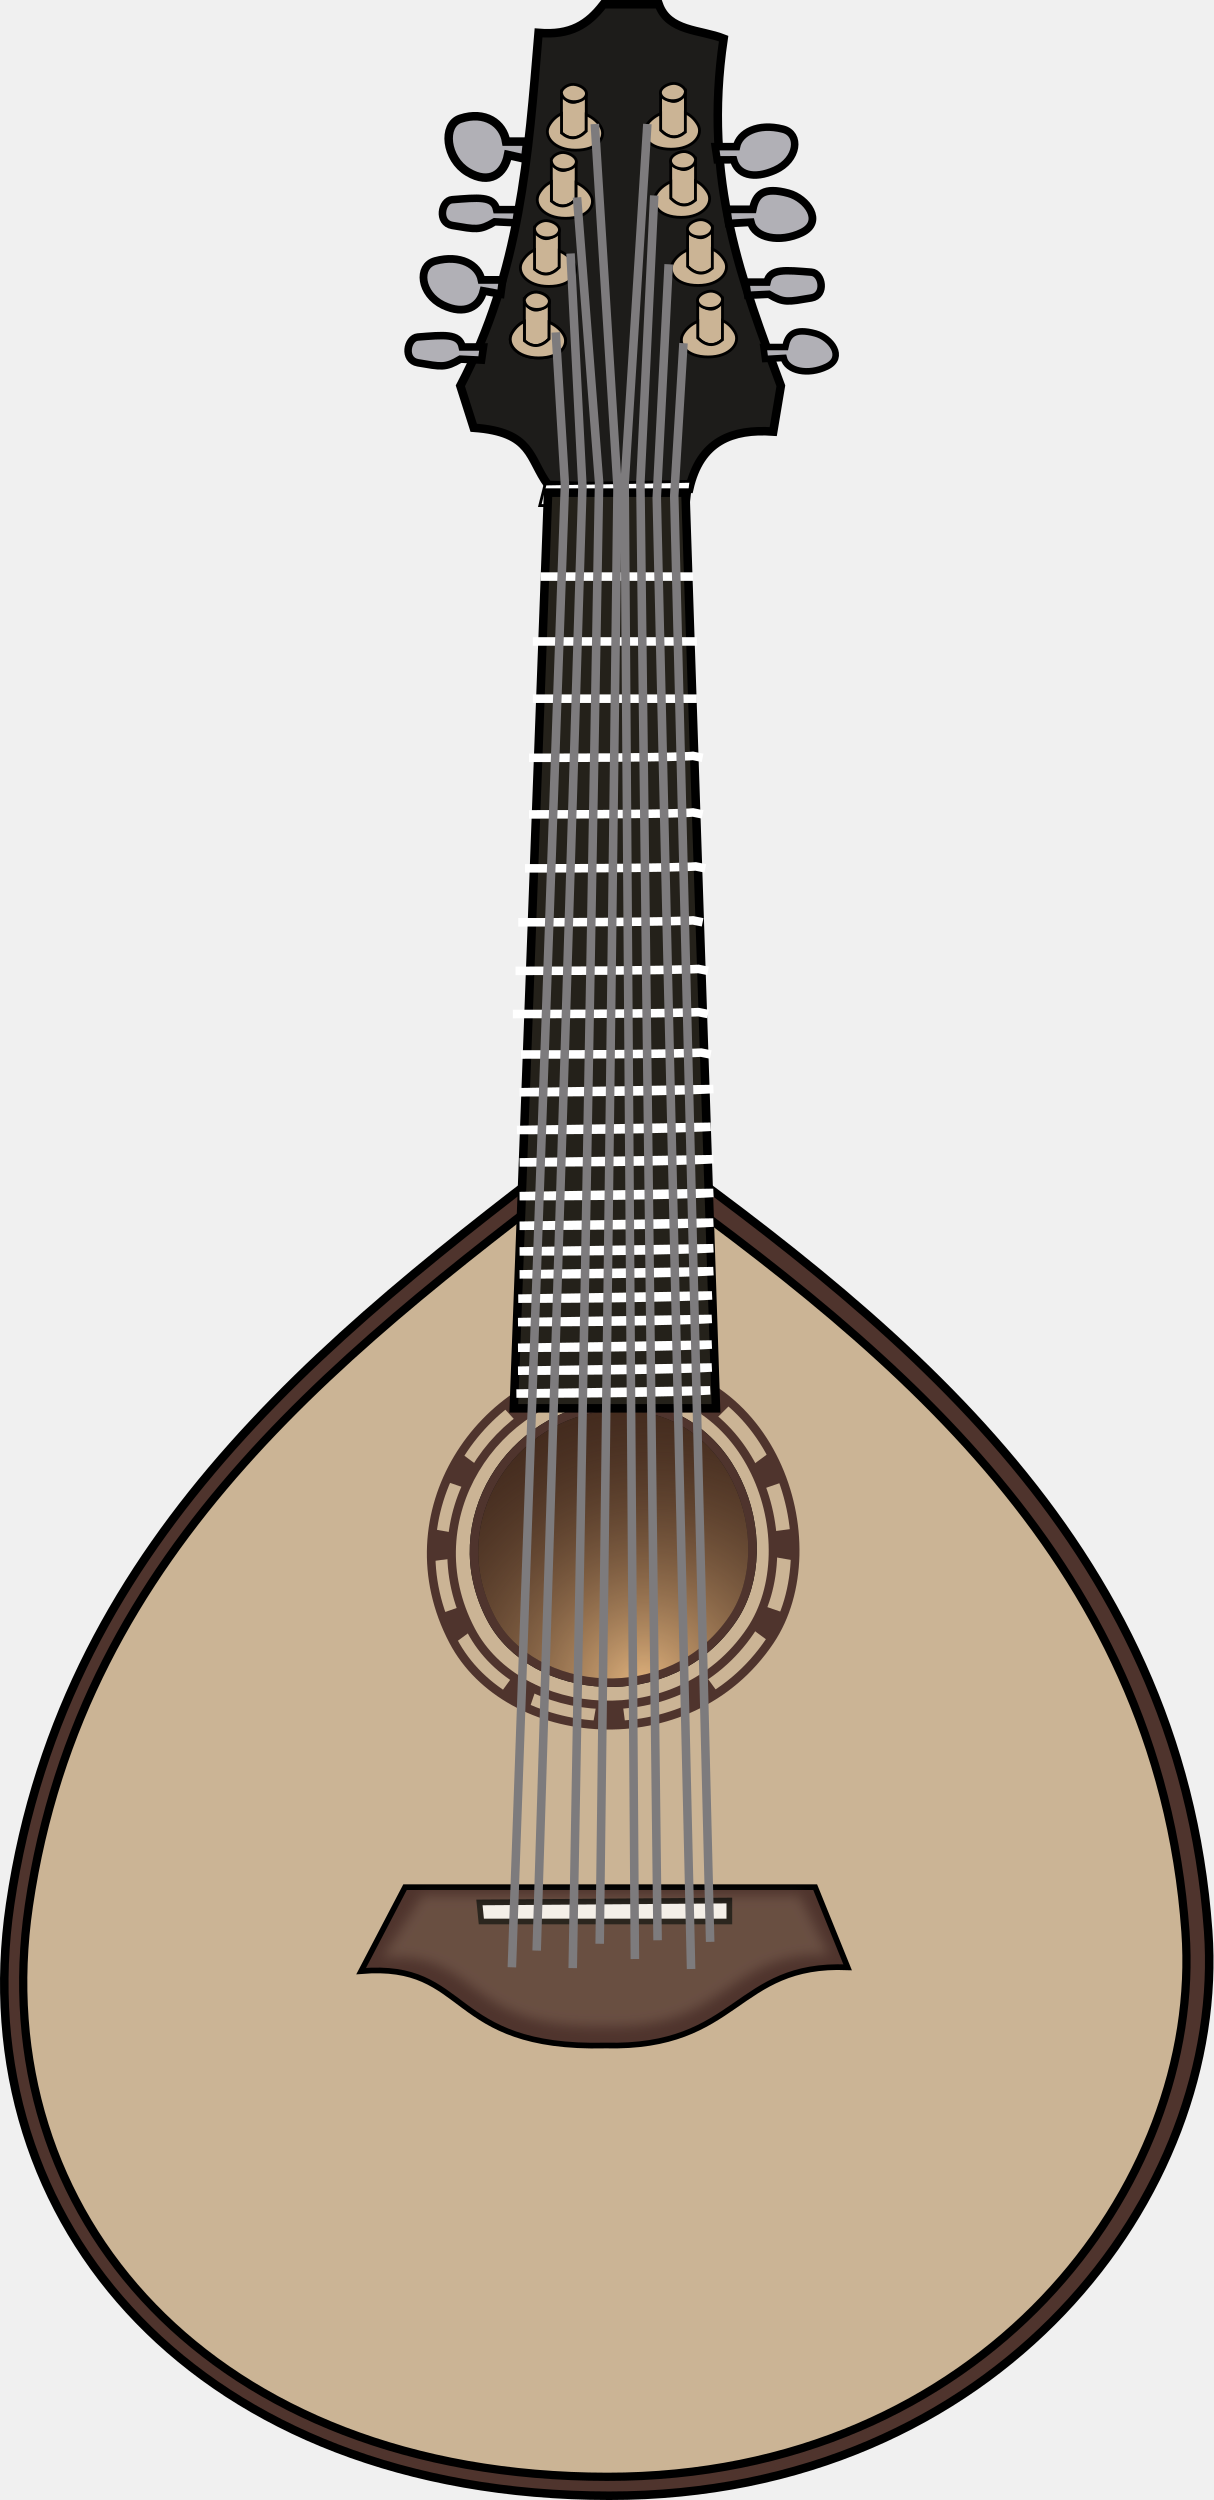
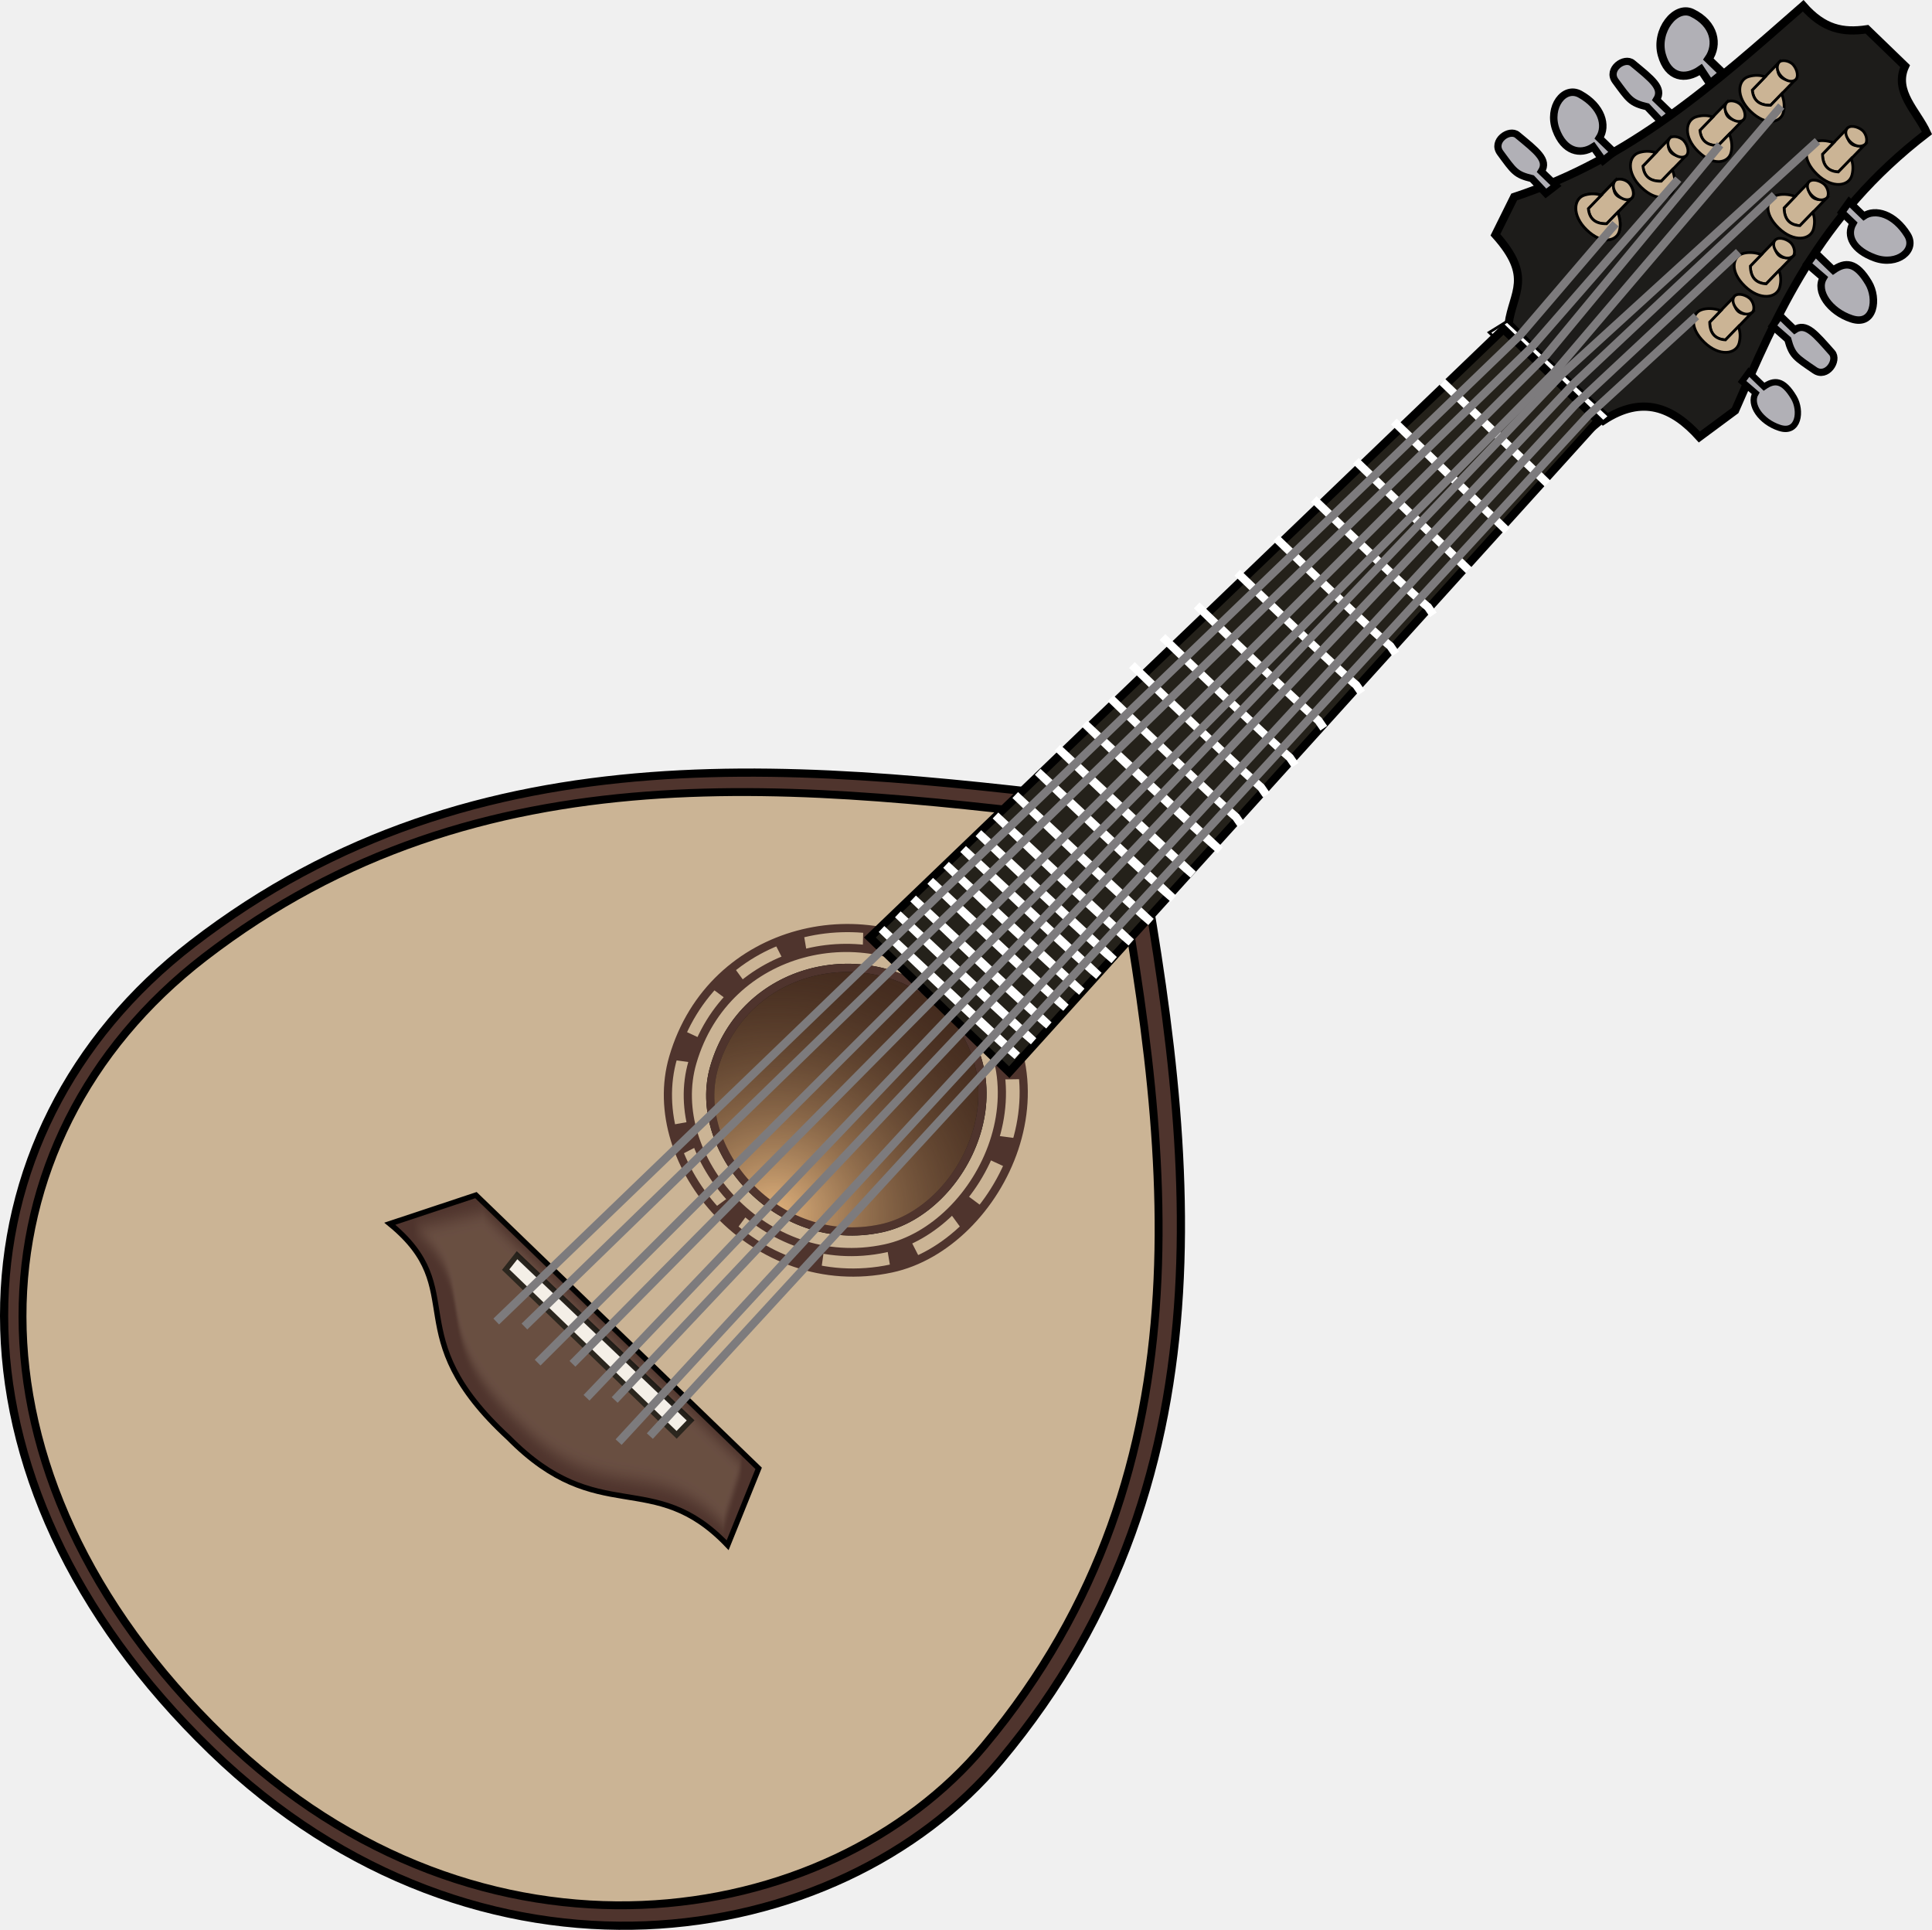
- <svg xmlns="http://www.w3.org/2000/svg" id="svg9710" viewBox="0 0 426.38 878.4" version="1.0">
+ <svg xmlns="http://www.w3.org/2000/svg" id="svg9710" viewBox="0 0 256 255.672" version="1.0" width="256" height="255.672">
  <defs id="defs9712">
-     <radialGradient id="radialGradient14948" gradientUnits="userSpaceOnUse" cy="666.9" cx="390.1" gradientTransform="matrix(1.42 -1.8706 1.7664 1.341 -1332.9 515.1)" r="50.435">
+     <radialGradient id="radialGradient14948" gradientUnits="userSpaceOnUse" cy="666.9" cx="390.1" gradientTransform="matrix(1.42,-1.8706,1.7664,1.341,-1332.9,515.1)" r="50.435">
      <stop id="stop14944" style="stop-color:#e2b47e" offset="0" />
      <stop id="stop14946" style="stop-color:#40281c;stop-opacity:0" offset="1" />
    </radialGradient>
-     <filter id="filter19862" height="1.211" width="1.062" y="-.106" x="-.031">
+     <filter id="filter19862" height="1.211" width="1.062" y="-0.106" x="-0.031">
      <feGaussianBlur id="feGaussianBlur19864" stdDeviation="2.033" />
    </filter>
  </defs>
-   <g id="layer8" transform="translate(-173.4 -86.979)">
-     <path id="path9843" style="fill-rule:evenodd;stroke:#000000;stroke-width:3;fill:#4f342d" d="m388.77 479.93c-93.71 71.15-192.54 144.41-211.81 276.16-16.45 112.47 66.75 207.69 210.47 207.79 136.8 0.1 217.1-106.36 210.47-198.4-9.96-138.47-112.31-216.3-209.13-285.55z" />
-     <path id="path10814" style="fill-rule:evenodd;stroke:#000000;stroke-width:2.896;fill:#cbb495" d="m388.03 490.02c-90.48 68.68-185.89 139.41-204.49 266.61-15.88 108.57 64.44 200.5 203.19 200.6 132.07 0.1 209.59-102.69 203.19-191.54-9.62-133.68-108.42-208.82-201.89-275.67z" />
-     <path id="path11787" style="fill-rule:evenodd;stroke:#000000;stroke-width:3;fill:#1d1c1a" d="m365.98 257.39c-6.89-9.41-5.32-18.62-26.14-20.11l-4.69-14.74c21.06-40.12 23.85-80.4 27.48-124.01 11.22 0.931 17.33-2.936 22.79-10.051h19.44c3.37 9.656 14.6 8.83 22.79 12.061-7.43 50.09 6.67 85.82 20.11 122l-2.68 16.08c-14.47-1.01-25.72 3.32-29.5 20.11l-49.6-1.34z" />
-     <path id="path11789" style="fill-rule:evenodd;stroke:#000000;stroke-width:2;fill:#4f342d" d="m315.71 750.06l-15.42 29.49c38.57-3.24 29.72 27.48 85.8 26.14 47.14 1.12 45.36-29.11 85.13-27.48l-11.4-28.15h-144.11z" />
-     <path id="path11791" style="fill-rule:evenodd;stroke:#000000;stroke-width:2;fill:#ffffff" d="m341.85 755.42l87.81-0.67v7.37h-87.14l-0.67-6.7z" />
-     <path id="path11793" style="fill-rule:evenodd;stroke:#000000;stroke-width:3;fill:#40281c" d="m387.43 581.15c-34.21 2.48-59.49 40.25-41.56 74.4 14.51 27.64 63.15 32.7 85.13 0 17.46-25.98 0.79-77.63-43.57-74.4z" />
-     <path id="path11796" style="stroke:#4f342d;stroke-width:3;fill:none" d="m386.87 574.02c-39.48 2.87-68.64 46.45-47.95 85.85 16.74 31.89 72.86 37.74 98.22 0 20.15-29.97 0.91-89.56-50.27-85.85z" />
-     <path id="path11798" style="stroke:#4f342d;stroke-width:3;fill:none" d="m386.96 566.29c-44.72 3.25-77.76 52.61-54.32 97.25 18.96 36.13 82.54 42.75 111.27 0 22.82-33.96 1.03-101.47-56.95-97.25z" />
-     <path id="path11800" style="fill-rule:evenodd;stroke:#000000;stroke-width:3;fill:#b1b0b6" d="m358.61 136.74h-7.38c-1.02-6.43-7.4-10.92-16.08-8.04-6.4 2.12-5.2 14.11 2.68 18.76 7.58 4.48 12.77 0.71 14.07-6.03l6.04 1.34 0.67-6.03z" />
-     <path id="path11803" style="fill-rule:evenodd;stroke:#000000;stroke-width:2.739;fill:#b1b0b6" d="m350.02 185.33h-7.44c-1.03-5.31-7.47-9.02-16.24-6.65-6.46 1.76-5.25 11.66 2.71 15.5 7.65 3.7 12.89 0.58 14.21-4.98l6.09 1.11 0.67-4.98z" />
-     <path id="path11805" style="fill-rule:evenodd;stroke:#000000;stroke-width:2.646;fill:#b1b0b6" d="m424.7 138.51h7.47c1.04-4.93 7.5-8.39 16.29-6.17 6.48 1.63 5.27 10.84-2.71 14.41-7.68 3.44-13.27 1.55-14.6-3.63l-5.77 0.03-0.68-4.64z" />
-     <path id="path11807" style="fill-rule:evenodd;stroke:#000000;stroke-width:2.646;fill:#b1b0b6" d="m435.42 186.1h7.47c1.04-4.93 6.58-4.18 15.63-3.49 3.79 0.29 5.26 8.16-0.04 9.05-8.3 1.4-9.58 1.88-14.93-1.28l-7.45 0.36-0.68-4.64z" />
-     <path id="path11809" style="fill-rule:evenodd;stroke:#000000;stroke-width:2.646;fill:#b1b0b6" d="m355.35 160.63h-7.46c-1.04-4.93-6.59-4.18-15.63-3.49-3.8 0.29-5.26 8.16 0.04 9.05 8.3 1.4 9.58 1.88 14.92-1.28l7.45 0.36 0.68-4.64z" />
-     <path id="path11811" style="fill-rule:evenodd;stroke:#000000;stroke-width:2.646;fill:#b1b0b6" d="m343.29 208.89h-7.47c-1.04-4.93-6.58-4.18-15.62-3.49-3.8 0.29-5.27 8.16 0.03 9.05 8.3 1.4 9.58 1.88 14.93-1.28l7.45 0.36 0.68-4.64z" />
-     <path id="path11813" style="fill-rule:evenodd;stroke:#000000;stroke-width:2.739;fill:#b1b0b6" d="m428.77 160.53h9.12c1.03-5.31 3.79-8.02 12.55-5.64 6.46 1.75 12.62 9.98 4.67 13.82-7.66 3.7-16.58 1.92-17.9-3.64l-7.77 0.44-0.67-4.98z" />
-     <path id="path11815" style="fill-rule:evenodd;stroke:#000000;stroke-width:2.313;fill:#b1b0b6" d="m441.63 208.9h7.69c0.88-4.48 3.2-6.77 10.6-4.76 5.46 1.48 10.66 8.43 3.94 11.67-6.46 3.13-13.99 1.63-15.11-3.07l-6.55 0.37-0.57-4.21z" />
-     <g id="g11826" style="fill:#cbb495">
-       <path id="path11817" style="fill-rule:evenodd;stroke:#000000;stroke-width:1px;fill:#cbb495" d="m370.67 119.98v13.74c2.91 2.46 5.81 2.24 8.72-0.67v-12.4c-2.91 2.42-5.81 3.97-8.72-0.67z" />
-       <path id="path11819" style="fill-rule:evenodd;stroke:#000000;stroke-width:1px;fill:#cbb495" d="m370.67 119.65c0.56 4.02 7.82 3.9 8.72 0.67 0.52-1.9-2.18-3.52-4.36-3.69s-4.55 1.62-4.36 3.02z" />
-       <path id="path11821" style="fill-rule:evenodd;stroke:#000000;stroke-width:1px;fill:#cbb495" d="m370.69 126.94c-1.67 0.75-3.2 2.06-4.38 4.09-2.15 3.71 1.63 8.73 9.38 8.72 8-0.01 10.49-4.65 9.06-7.69-0.93-1.98-2.96-3.77-5.37-4.84v5.84c-2.91 2.91-5.79 3.12-8.69 0.66v-6.78z" />
+   <g id="g1020" transform="matrix(0.2599327,0.2512087,-0.2512087,0.2599327,169.4245,-115.9419)">
+     <path d="m 388.77,479.93 c -93.71,71.15 -192.54,144.41 -211.81,276.16 -16.45,112.47 66.75,207.69 210.47,207.79 136.8,0.1 217.1,-106.36 210.47,-198.4 C 587.94,627.01 485.59,549.18 388.77,479.93 Z" style="fill:#4f342d;fill-rule:evenodd;stroke:#000000;stroke-width:3" id="path9843" />
+     <path d="M 388.03,490.02 C 297.55,558.7 202.14,629.43 183.54,756.63 167.66,865.2 247.98,957.13 386.73,957.23 518.8,957.33 596.32,854.54 589.92,765.69 580.3,632.01 481.5,556.87 388.03,490.02 Z" style="fill:#cbb495;fill-rule:evenodd;stroke:#000000;stroke-width:2.896" id="path10814" />
+     <path d="m 365.98,257.39 c -6.89,-9.41 -5.32,-18.62 -26.14,-20.11 l -4.69,-14.74 c 21.06,-40.12 23.85,-80.4 27.48,-124.01 11.22,0.931 17.33,-2.936 22.79,-10.051 h 19.44 c 3.37,9.656 14.6,8.83 22.79,12.061 -7.43,50.09 6.67,85.82 20.11,122 l -2.68,16.08 c -14.47,-1.01 -25.72,3.32 -29.5,20.11 z" style="fill:#1d1c1a;fill-rule:evenodd;stroke:#000000;stroke-width:3" id="path11787" />
+     <path d="m 315.71,750.06 -15.42,29.49 c 38.57,-3.24 29.72,27.48 85.8,26.14 47.14,1.12 45.36,-29.11 85.13,-27.48 l -11.4,-28.15 z" style="fill:#4f342d;fill-rule:evenodd;stroke:#000000;stroke-width:2" id="path11789" />
+     <path d="m 341.85,755.42 87.81,-0.67 v 7.37 h -87.14 z" style="fill:#ffffff;fill-rule:evenodd;stroke:#000000;stroke-width:2" id="path11791" />
+     <path d="m 387.43,581.15 c -34.21,2.48 -59.49,40.25 -41.56,74.4 14.51,27.64 63.15,32.7 85.13,0 17.46,-25.98 0.79,-77.63 -43.57,-74.4 z" style="fill:#40281c;fill-rule:evenodd;stroke:#000000;stroke-width:3" id="path11793" />
+     <path d="m 386.87,574.02 c -39.48,2.87 -68.64,46.45 -47.95,85.85 16.74,31.89 72.86,37.74 98.22,0 20.15,-29.97 0.91,-89.56 -50.27,-85.85 z" style="fill:none;stroke:#4f342d;stroke-width:3" id="path11796" />
+     <path d="m 386.96,566.29 c -44.72,3.25 -77.76,52.61 -54.32,97.25 18.96,36.13 82.54,42.75 111.27,0 22.82,-33.96 1.03,-101.47 -56.95,-97.25 z" style="fill:none;stroke:#4f342d;stroke-width:3" id="path11798" />
+     <path d="m 358.61,136.74 h -7.38 c -1.02,-6.43 -7.4,-10.92 -16.08,-8.04 -6.4,2.12 -5.2,14.11 2.68,18.76 7.58,4.48 12.77,0.71 14.07,-6.03 l 6.04,1.34 z" style="fill:#b1b0b6;fill-rule:evenodd;stroke:#000000;stroke-width:3" id="path11800" />
+     <path d="m 350.02,185.33 h -7.44 c -1.03,-5.31 -7.47,-9.02 -16.24,-6.65 -6.46,1.76 -5.25,11.66 2.71,15.5 7.65,3.7 12.89,0.58 14.21,-4.98 l 6.09,1.11 z" style="fill:#b1b0b6;fill-rule:evenodd;stroke:#000000;stroke-width:2.739" id="path11803" />
+     <path d="m 424.7,138.51 h 7.47 c 1.04,-4.93 7.5,-8.39 16.29,-6.17 6.48,1.63 5.27,10.84 -2.71,14.41 -7.68,3.44 -13.27,1.55 -14.6,-3.63 l -5.77,0.03 z" style="fill:#b1b0b6;fill-rule:evenodd;stroke:#000000;stroke-width:2.646" id="path11805" />
+     <path d="m 435.42,186.1 h 7.47 c 1.04,-4.93 6.58,-4.18 15.63,-3.49 3.79,0.29 5.26,8.16 -0.04,9.05 -8.3,1.4 -9.58,1.88 -14.93,-1.28 l -7.45,0.36 z" style="fill:#b1b0b6;fill-rule:evenodd;stroke:#000000;stroke-width:2.646" id="path11807" />
+     <path d="m 355.35,160.63 h -7.46 c -1.04,-4.93 -6.59,-4.18 -15.63,-3.49 -3.8,0.29 -5.26,8.16 0.04,9.05 8.3,1.4 9.58,1.88 14.92,-1.28 l 7.45,0.36 z" style="fill:#b1b0b6;fill-rule:evenodd;stroke:#000000;stroke-width:2.646" id="path11809" />
+     <path d="m 343.29,208.89 h -7.47 c -1.04,-4.93 -6.58,-4.18 -15.62,-3.49 -3.8,0.29 -5.27,8.16 0.03,9.05 8.3,1.4 9.58,1.88 14.93,-1.28 l 7.45,0.36 z" style="fill:#b1b0b6;fill-rule:evenodd;stroke:#000000;stroke-width:2.646" id="path11811" />
+     <path d="m 428.77,160.53 h 9.12 c 1.03,-5.31 3.79,-8.02 12.55,-5.64 6.46,1.75 12.62,9.98 4.67,13.82 -7.66,3.7 -16.58,1.92 -17.9,-3.64 l -7.77,0.44 z" style="fill:#b1b0b6;fill-rule:evenodd;stroke:#000000;stroke-width:2.739" id="path11813" />
+     <path d="m 441.63,208.9 h 7.69 c 0.88,-4.48 3.2,-6.77 10.6,-4.76 5.46,1.48 10.66,8.43 3.94,11.67 -6.46,3.13 -13.99,1.63 -15.11,-3.07 l -6.55,0.37 z" style="fill:#b1b0b6;fill-rule:evenodd;stroke:#000000;stroke-width:2.313" id="path11815" />
+     <g style="fill:#cbb495" id="g11826">
+       <path d="m 370.67,119.98 v 13.74 c 2.91,2.46 5.81,2.24 8.72,-0.67 v -12.4 c -2.91,2.42 -5.81,3.97 -8.72,-0.67 z" style="fill:#cbb495;fill-rule:evenodd;stroke:#000000;stroke-width:1px" id="path11817" />
+       <path d="m 370.67,119.65 c 0.56,4.02 7.82,3.9 8.72,0.67 0.52,-1.9 -2.18,-3.52 -4.36,-3.69 -2.18,-0.17 -4.55,1.62 -4.36,3.02 z" style="fill:#cbb495;fill-rule:evenodd;stroke:#000000;stroke-width:1px" id="path11819" />
+       <path d="m 370.69,126.94 c -1.67,0.75 -3.2,2.06 -4.38,4.09 -2.15,3.71 1.63,8.73 9.38,8.72 8,-0.01 10.49,-4.65 9.06,-7.69 -0.93,-1.98 -2.96,-3.77 -5.37,-4.84 v 5.84 c -2.91,2.91 -5.79,3.12 -8.69,0.66 z" style="fill:#cbb495;fill-rule:evenodd;stroke:#000000;stroke-width:1px" id="path11821" />
    </g>
-     <g id="g11831" style="fill:#cbb495" transform="translate(-3.5548 23.935)">
-       <path id="path11833" style="fill-rule:evenodd;stroke:#000000;stroke-width:1px;fill:#cbb495" d="m370.67 119.98v13.74c2.91 2.46 5.81 2.24 8.72-0.67v-12.4c-2.91 2.42-5.81 3.97-8.72-0.67z" />
-       <path id="path11835" style="fill-rule:evenodd;stroke:#000000;stroke-width:1px;fill:#cbb495" d="m370.67 119.65c0.56 4.02 7.82 3.9 8.72 0.67 0.52-1.9-2.18-3.52-4.36-3.69s-4.55 1.62-4.36 3.02z" />
-       <path id="path11837" style="fill-rule:evenodd;stroke:#000000;stroke-width:1px;fill:#cbb495" d="m370.69 126.94c-1.67 0.75-3.2 2.06-4.38 4.09-2.15 3.71 1.63 8.73 9.38 8.72 8-0.01 10.49-4.65 9.06-7.69-0.93-1.98-2.96-3.77-5.37-4.84v5.84c-2.91 2.91-5.79 3.12-8.69 0.66v-6.78z" />
+     <g transform="translate(-3.5548,23.935)" style="fill:#cbb495" id="g11831">
+       <path d="m 370.67,119.98 v 13.74 c 2.91,2.46 5.81,2.24 8.72,-0.67 v -12.4 c -2.91,2.42 -5.81,3.97 -8.72,-0.67 z" style="fill:#cbb495;fill-rule:evenodd;stroke:#000000;stroke-width:1px" id="path11833" />
+       <path d="m 370.67,119.65 c 0.56,4.02 7.82,3.9 8.72,0.67 0.52,-1.9 -2.18,-3.52 -4.36,-3.69 -2.18,-0.17 -4.55,1.62 -4.36,3.02 z" style="fill:#cbb495;fill-rule:evenodd;stroke:#000000;stroke-width:1px" id="path11835" />
+       <path d="m 370.69,126.94 c -1.67,0.75 -3.2,2.06 -4.38,4.09 -2.15,3.71 1.63,8.73 9.38,8.72 8,-0.01 10.49,-4.65 9.06,-7.69 -0.93,-1.98 -2.96,-3.77 -5.37,-4.84 v 5.84 c -2.91,2.91 -5.79,3.12 -8.69,0.66 z" style="fill:#cbb495;fill-rule:evenodd;stroke:#000000;stroke-width:1px" id="path11837" />
    </g>
-     <g id="g11839" style="fill:#cbb495" transform="translate(-9.4794 47.871)">
-       <path id="path11841" style="fill-rule:evenodd;stroke:#000000;stroke-width:1px;fill:#cbb495" d="m370.67 119.98v13.74c2.91 2.46 5.81 2.24 8.72-0.67v-12.4c-2.91 2.42-5.81 3.97-8.72-0.67z" />
-       <path id="path11843" style="fill-rule:evenodd;stroke:#000000;stroke-width:1px;fill:#cbb495" d="m370.67 119.65c0.56 4.02 7.82 3.9 8.72 0.67 0.52-1.9-2.18-3.52-4.36-3.69s-4.55 1.62-4.36 3.02z" />
-       <path id="path11845" style="fill-rule:evenodd;stroke:#000000;stroke-width:1px;fill:#cbb495" d="m370.69 126.94c-1.67 0.75-3.2 2.06-4.38 4.09-2.15 3.71 1.63 8.73 9.38 8.72 8-0.01 10.49-4.65 9.06-7.69-0.93-1.98-2.96-3.77-5.37-4.84v5.84c-2.91 2.91-5.79 3.12-8.69 0.66v-6.78z" />
+     <g transform="translate(-9.4794,47.871)" style="fill:#cbb495" id="g11839">
+       <path d="m 370.67,119.98 v 13.74 c 2.91,2.46 5.81,2.24 8.72,-0.67 v -12.4 c -2.91,2.42 -5.81,3.97 -8.72,-0.67 z" style="fill:#cbb495;fill-rule:evenodd;stroke:#000000;stroke-width:1px" id="path11841" />
+       <path d="m 370.67,119.65 c 0.56,4.02 7.82,3.9 8.72,0.67 0.52,-1.9 -2.18,-3.52 -4.36,-3.69 -2.18,-0.17 -4.55,1.62 -4.36,3.02 z" style="fill:#cbb495;fill-rule:evenodd;stroke:#000000;stroke-width:1px" id="path11843" />
+       <path d="m 370.69,126.94 c -1.67,0.75 -3.2,2.06 -4.38,4.09 -2.15,3.71 1.63,8.73 9.38,8.72 8,-0.01 10.49,-4.65 9.06,-7.69 -0.93,-1.98 -2.96,-3.77 -5.37,-4.84 v 5.84 c -2.91,2.91 -5.79,3.12 -8.69,0.66 z" style="fill:#cbb495;fill-rule:evenodd;stroke:#000000;stroke-width:1px" id="path11845" />
    </g>
-     <g id="g11847" transform="translate(-13.034 72.991)">
-       <path id="path11849" style="stroke:#000000;stroke-width:1px;fill:none" d="m370.67 119.98v13.74c2.91 2.46 5.81 2.24 8.72-0.67v-12.4c-2.91 2.42-5.81 3.97-8.72-0.67z" />
-       <path id="path11851" style="stroke:#000000;stroke-width:1px;fill:none" d="m370.67 119.65c0.56 4.02 7.82 3.9 8.72 0.67 0.52-1.9-2.18-3.52-4.36-3.69s-4.55 1.62-4.36 3.02z" />
-       <path id="path11853" style="stroke:#000000;stroke-width:1px;fill:none" d="m370.69 126.94c-1.67 0.75-3.2 2.06-4.38 4.09-2.15 3.71 1.63 8.73 9.38 8.72 8-0.01 10.49-4.65 9.06-7.69-0.93-1.98-2.96-3.77-5.37-4.84v5.84c-2.91 2.91-5.79 3.12-8.69 0.66v-6.78z" />
+     <g transform="translate(-13.034,72.991)" id="g11847">
+       <path d="m 370.67,119.98 v 13.74 c 2.91,2.46 5.81,2.24 8.72,-0.67 v -12.4 c -2.91,2.42 -5.81,3.97 -8.72,-0.67 z" style="fill:none;stroke:#000000;stroke-width:1px" id="path11849" />
+       <path d="m 370.67,119.65 c 0.56,4.02 7.82,3.9 8.72,0.67 0.52,-1.9 -2.18,-3.52 -4.36,-3.69 -2.18,-0.17 -4.55,1.62 -4.36,3.02 z" style="fill:none;stroke:#000000;stroke-width:1px" id="path11851" />
+       <path d="m 370.69,126.94 c -1.67,0.75 -3.2,2.06 -4.38,4.09 -2.15,3.71 1.63,8.73 9.38,8.72 8,-0.01 10.49,-4.65 9.06,-7.69 -0.93,-1.98 -2.96,-3.77 -5.37,-4.84 v 5.84 c -2.91,2.91 -5.79,3.12 -8.69,0.66 z" style="fill:none;stroke:#000000;stroke-width:1px" id="path11853" />
    </g>
-     <g id="g11855" style="fill:#cbb495" transform="translate(-13.034 72.991)">
-       <path id="path11857" style="fill-rule:evenodd;stroke:#000000;stroke-width:1px;fill:#cbb495" d="m370.67 119.98v13.74c2.91 2.46 5.81 2.24 8.72-0.67v-12.4c-2.91 2.42-5.81 3.97-8.72-0.67z" />
-       <path id="path11859" style="fill-rule:evenodd;stroke:#000000;stroke-width:1px;fill:#cbb495" d="m370.67 119.65c0.56 4.02 7.82 3.9 8.72 0.67 0.52-1.9-2.18-3.52-4.36-3.69s-4.55 1.62-4.36 3.02z" />
-       <path id="path11861" style="fill-rule:evenodd;stroke:#000000;stroke-width:1px;fill:#cbb495" d="m370.69 126.94c-1.67 0.75-3.2 2.06-4.38 4.09-2.15 3.71 1.63 8.73 9.38 8.72 8-0.01 10.49-4.65 9.06-7.69-0.93-1.98-2.96-3.77-5.37-4.84v5.84c-2.91 2.91-5.79 3.12-8.69 0.66v-6.78z" />
+     <g transform="translate(-13.034,72.991)" style="fill:#cbb495" id="g11855">
+       <path d="m 370.67,119.98 v 13.74 c 2.91,2.46 5.81,2.24 8.72,-0.67 v -12.4 c -2.91,2.42 -5.81,3.97 -8.72,-0.67 z" style="fill:#cbb495;fill-rule:evenodd;stroke:#000000;stroke-width:1px" id="path11857" />
+       <path d="m 370.67,119.65 c 0.56,4.02 7.82,3.9 8.72,0.67 0.52,-1.9 -2.18,-3.52 -4.36,-3.69 -2.18,-0.17 -4.55,1.62 -4.36,3.02 z" style="fill:#cbb495;fill-rule:evenodd;stroke:#000000;stroke-width:1px" id="path11859" />
+       <path d="m 370.69,126.94 c -1.67,0.75 -3.2,2.06 -4.38,4.09 -2.15,3.71 1.63,8.73 9.38,8.72 8,-0.01 10.49,-4.65 9.06,-7.69 -0.93,-1.98 -2.96,-3.77 -5.37,-4.84 v 5.84 c -2.91,2.91 -5.79,3.12 -8.69,0.66 z" style="fill:#cbb495;fill-rule:evenodd;stroke:#000000;stroke-width:1px" id="path11861" />
    </g>
-     <g id="g11942" style="fill:#cbb495" transform="matrix(-1 0 0 1 799.31 -3.0163)">
-       <g id="g11873" style="fill:#cbb495" transform="translate(14.411 2.6812)">
-         <path id="path11875" style="fill-rule:evenodd;stroke:#000000;stroke-width:1px;fill:#cbb495" d="m370.67 119.98v13.74c2.91 2.46 5.81 2.24 8.72-0.67v-12.4c-2.91 2.42-5.81 3.97-8.72-0.67z" />
-         <path id="path11877" style="fill-rule:evenodd;stroke:#000000;stroke-width:1px;fill:#cbb495" d="m370.67 119.65c0.56 4.02 7.82 3.9 8.72 0.67 0.52-1.9-2.18-3.52-4.36-3.69s-4.55 1.62-4.36 3.02z" />
-         <path id="path11879" style="fill-rule:evenodd;stroke:#000000;stroke-width:1px;fill:#cbb495" d="m370.69 126.94c-1.67 0.75-3.2 2.06-4.38 4.09-2.15 3.71 1.63 8.73 9.38 8.72 8-0.01 10.49-4.65 9.06-7.69-0.93-1.98-2.96-3.77-5.37-4.84v5.84c-2.91 2.91-5.79 3.12-8.69 0.66v-6.78z" />
+     <g transform="matrix(-1,0,0,1,799.31,-3.0163)" style="fill:#cbb495" id="g11942">
+       <g transform="translate(14.411,2.6812)" style="fill:#cbb495" id="g11873">
+         <path d="m 370.67,119.98 v 13.74 c 2.91,2.46 5.81,2.24 8.72,-0.67 v -12.4 c -2.91,2.42 -5.81,3.97 -8.72,-0.67 z" style="fill:#cbb495;fill-rule:evenodd;stroke:#000000;stroke-width:1px" id="path11875" />
+         <path d="m 370.67,119.65 c 0.56,4.02 7.82,3.9 8.72,0.67 0.52,-1.9 -2.18,-3.52 -4.36,-3.69 -2.18,-0.17 -4.55,1.62 -4.36,3.02 z" style="fill:#cbb495;fill-rule:evenodd;stroke:#000000;stroke-width:1px" id="path11877" />
+         <path d="m 370.69,126.94 c -1.67,0.75 -3.2,2.06 -4.38,4.09 -2.15,3.71 1.63,8.73 9.38,8.72 8,-0.01 10.49,-4.65 9.06,-7.69 -0.93,-1.98 -2.96,-3.77 -5.37,-4.84 v 5.84 c -2.91,2.91 -5.79,3.12 -8.69,0.66 z" style="fill:#cbb495;fill-rule:evenodd;stroke:#000000;stroke-width:1px" id="path11879" />
      </g>
-       <g id="g11881" style="fill:#cbb495" transform="translate(10.857 26.617)">
-         <path id="path11883" style="fill-rule:evenodd;stroke:#000000;stroke-width:1px;fill:#cbb495" d="m370.67 119.98v13.74c2.91 2.46 5.81 2.24 8.72-0.67v-12.4c-2.91 2.42-5.81 3.97-8.72-0.67z" />
-         <path id="path11885" style="fill-rule:evenodd;stroke:#000000;stroke-width:1px;fill:#cbb495" d="m370.67 119.65c0.56 4.02 7.82 3.9 8.72 0.67 0.52-1.9-2.18-3.52-4.36-3.69s-4.55 1.62-4.36 3.02z" />
-         <path id="path11887" style="fill-rule:evenodd;stroke:#000000;stroke-width:1px;fill:#cbb495" d="m370.69 126.94c-1.67 0.75-3.2 2.06-4.38 4.09-2.15 3.71 1.63 8.73 9.38 8.72 8-0.01 10.49-4.65 9.06-7.69-0.93-1.98-2.96-3.77-5.37-4.84v5.84c-2.91 2.91-5.79 3.12-8.69 0.66v-6.78z" />
+       <g transform="translate(10.857,26.617)" style="fill:#cbb495" id="g11881">
+         <path d="m 370.67,119.98 v 13.74 c 2.91,2.46 5.81,2.24 8.72,-0.67 v -12.4 c -2.91,2.42 -5.81,3.97 -8.72,-0.67 z" style="fill:#cbb495;fill-rule:evenodd;stroke:#000000;stroke-width:1px" id="path11883" />
+         <path d="m 370.67,119.65 c 0.56,4.02 7.82,3.9 8.72,0.67 0.52,-1.9 -2.18,-3.52 -4.36,-3.69 -2.18,-0.17 -4.55,1.62 -4.36,3.02 z" style="fill:#cbb495;fill-rule:evenodd;stroke:#000000;stroke-width:1px" id="path11885" />
+         <path d="m 370.69,126.94 c -1.67,0.75 -3.2,2.06 -4.38,4.09 -2.15,3.71 1.63,8.73 9.38,8.72 8,-0.01 10.49,-4.65 9.06,-7.69 -0.93,-1.98 -2.96,-3.77 -5.37,-4.84 v 5.84 c -2.91,2.91 -5.79,3.12 -8.69,0.66 z" style="fill:#cbb495;fill-rule:evenodd;stroke:#000000;stroke-width:1px" id="path11887" />
      </g>
-       <g id="g11889" style="fill:#cbb495" transform="translate(4.9319 50.552)">
-         <path id="path11891" style="fill-rule:evenodd;stroke:#000000;stroke-width:1px;fill:#cbb495" d="m370.67 119.98v13.74c2.91 2.46 5.81 2.24 8.72-0.67v-12.4c-2.91 2.42-5.81 3.97-8.72-0.67z" />
-         <path id="path11893" style="fill-rule:evenodd;stroke:#000000;stroke-width:1px;fill:#cbb495" d="m370.67 119.65c0.56 4.02 7.82 3.9 8.72 0.67 0.52-1.9-2.18-3.52-4.36-3.69s-4.55 1.62-4.36 3.02z" />
-         <path id="path11895" style="fill-rule:evenodd;stroke:#000000;stroke-width:1px;fill:#cbb495" d="m370.69 126.94c-1.67 0.75-3.2 2.06-4.38 4.09-2.15 3.71 1.63 8.73 9.38 8.72 8-0.01 10.49-4.65 9.06-7.69-0.93-1.98-2.96-3.77-5.37-4.84v5.84c-2.91 2.91-5.79 3.12-8.69 0.66v-6.78z" />
+       <g transform="translate(4.9319,50.552)" style="fill:#cbb495" id="g11889">
+         <path d="m 370.67,119.98 v 13.74 c 2.91,2.46 5.81,2.24 8.72,-0.67 v -12.4 c -2.91,2.42 -5.81,3.97 -8.72,-0.67 z" style="fill:#cbb495;fill-rule:evenodd;stroke:#000000;stroke-width:1px" id="path11891" />
+         <path d="m 370.67,119.65 c 0.56,4.02 7.82,3.9 8.72,0.67 0.52,-1.9 -2.18,-3.52 -4.36,-3.69 -2.18,-0.17 -4.55,1.62 -4.36,3.02 z" style="fill:#cbb495;fill-rule:evenodd;stroke:#000000;stroke-width:1px" id="path11893" />
+         <path d="m 370.69,126.94 c -1.67,0.75 -3.2,2.06 -4.38,4.09 -2.15,3.71 1.63,8.73 9.38,8.72 8,-0.01 10.49,-4.65 9.06,-7.69 -0.93,-1.98 -2.96,-3.77 -5.37,-4.84 v 5.84 c -2.91,2.91 -5.79,3.12 -8.69,0.66 z" style="fill:#cbb495;fill-rule:evenodd;stroke:#000000;stroke-width:1px" id="path11895" />
      </g>
-       <g id="g11897" style="fill:#cbb495" transform="translate(1.3772 75.673)">
-         <path id="path11899" style="fill-rule:evenodd;stroke:#000000;stroke-width:1px;fill:#cbb495" d="m370.67 119.98v13.74c2.91 2.46 5.81 2.24 8.72-0.67v-12.4c-2.91 2.42-5.81 3.97-8.72-0.67z" />
-         <path id="path11901" style="fill-rule:evenodd;stroke:#000000;stroke-width:1px;fill:#cbb495" d="m370.67 119.65c0.56 4.02 7.82 3.9 8.72 0.67 0.52-1.9-2.18-3.52-4.36-3.69s-4.55 1.62-4.36 3.02z" />
-         <path id="path11903" style="fill-rule:evenodd;stroke:#000000;stroke-width:1px;fill:#cbb495" d="m370.69 126.94c-1.67 0.75-3.2 2.06-4.38 4.09-2.15 3.71 1.63 8.73 9.38 8.72 8-0.01 10.49-4.65 9.06-7.69-0.93-1.98-2.96-3.77-5.37-4.84v5.84c-2.91 2.91-5.79 3.12-8.69 0.66v-6.78z" />
+       <g transform="translate(1.3772,75.673)" style="fill:#cbb495" id="g11897">
+         <path d="m 370.67,119.98 v 13.74 c 2.91,2.46 5.81,2.24 8.72,-0.67 v -12.4 c -2.91,2.42 -5.81,3.97 -8.72,-0.67 z" style="fill:#cbb495;fill-rule:evenodd;stroke:#000000;stroke-width:1px" id="path11899" />
+         <path d="m 370.67,119.65 c 0.56,4.02 7.82,3.9 8.72,0.67 0.52,-1.9 -2.18,-3.52 -4.36,-3.69 -2.18,-0.17 -4.55,1.62 -4.36,3.02 z" style="fill:#cbb495;fill-rule:evenodd;stroke:#000000;stroke-width:1px" id="path11901" />
+         <path d="m 370.69,126.94 c -1.67,0.75 -3.2,2.06 -4.38,4.09 -2.15,3.71 1.63,8.73 9.38,8.72 8,-0.01 10.49,-4.65 9.06,-7.69 -0.93,-1.98 -2.96,-3.77 -5.37,-4.84 v 5.84 c -2.91,2.91 -5.79,3.12 -8.69,0.66 z" style="fill:#cbb495;fill-rule:evenodd;stroke:#000000;stroke-width:1px" id="path11903" />
      </g>
    </g>
-     <g id="g14950" style="fill:#4f342d">
-       <path id="path12932" style="fill-rule:evenodd;fill:#4f342d" d="m424.64 585.84l5.54-5.51c-5.43-4.8-3.31-3.25-9.29-6.59l-3.64 6.87c4.03 2.55 3.71 2.66 7.39 5.23z" />
-       <path id="path12946" style="fill-rule:evenodd;fill:#4f342d" d="m445.3 634.04l7.71 1.34c0.77-7.2 0.73-4.58 0-11.39l-7.71 1c0.25 4.76-0.03 4.57 0 9.05z" />
-       <path id="path12948" style="fill-rule:evenodd;fill:#4f342d" d="m332.58 625.5l-7.71-1.34c-0.77 7.2-0.73 4.58 0 11.39l7.71-1c-0.25-4.76 0.02-4.57 0-9.05z" />
-       <path id="path12950" style="fill-rule:evenodd;fill:#4f342d" d="m385.25 573.66l-1.34-7.71c7.2-0.77 4.58-0.72 11.4 0l-1.01 7.71c-4.76-0.25-4.57 0.03-9.05 0z" />
-       <path id="path12952" style="fill-rule:evenodd;fill:#4f342d" d="m339.79 659.41l-6.31 4.64c-3.9-6.1-2.69-3.77-5.08-10.2l7.35-2.54c1.9 4.37 2.06 4.08 4.04 8.1z" />
-       <path id="path12954" style="fill-rule:evenodd;fill:#4f342d" d="m437.49 601.99l6.3-4.64c3.91 6.11 2.7 3.78 5.09 10.2l-7.35 2.54c-1.9-4.37-2.06-4.07-4.04-8.1z" />
-       <path id="path12956" style="fill-rule:evenodd;fill:#4f342d" d="m437.49 659.24l6.3 4.64c3.91-6.1 2.7-3.77 5.09-10.2l-7.35-2.53c-1.9 4.36-2.06 4.07-4.04 8.09z" />
-       <path id="path12958" style="fill-rule:evenodd;fill:#4f342d" d="m341.13 601.83l-6.3-4.64c-3.91 6.1-2.7 3.77-5.09 10.2l7.35 2.53c1.9-4.36 2.06-4.07 4.04-8.09z" />
-       <path id="path12966" style="fill-rule:evenodd;fill:#4f342d" d="m383.07 685.21l-1.34 7.71c7.2 0.77 4.58 0.73 11.4 0l-1.01-7.71c-4.76 0.25-4.56-0.03-9.05 0z" />
-       <path id="path12968" style="fill-rule:evenodd;fill:#4f342d" d="m354.49 586.13l-5.29-5.77c5.65-4.53 3.47-3.08 9.6-6.14l3.31 7.03c-4.14 2.36-3.83 2.48-7.62 4.88z" />
-       <path id="path12970" style="fill-rule:evenodd;fill:#4f342d" d="m421.04 675.34l4.6 6.33c-6.13 3.86-3.8 2.67-10.24 5.01l-2.48-7.37c4.38-1.86 4.09-2.03 8.12-3.97z" />
-       <path id="path12972" style="fill-rule:evenodd;fill:#4f342d" d="m354 675.34l-4.59 6.33c6.13 3.86 3.79 2.67 10.23 5.01l2.49-7.37c-4.39-1.86-4.1-2.03-8.13-3.97z" />
+     <g style="fill:#4f342d" id="g14950">
+       <path d="m 424.64,585.84 5.54,-5.51 c -5.43,-4.8 -3.31,-3.25 -9.29,-6.59 l -3.64,6.87 c 4.03,2.55 3.71,2.66 7.39,5.23 z" style="fill:#4f342d;fill-rule:evenodd" id="path12932" />
+       <path d="m 445.3,634.04 7.71,1.34 c 0.77,-7.2 0.73,-4.58 0,-11.39 l -7.71,1 c 0.25,4.76 -0.03,4.57 0,9.05 z" style="fill:#4f342d;fill-rule:evenodd" id="path12946" />
+       <path d="m 332.58,625.5 -7.71,-1.34 c -0.77,7.2 -0.73,4.58 0,11.39 l 7.71,-1 c -0.25,-4.76 0.02,-4.57 0,-9.05 z" style="fill:#4f342d;fill-rule:evenodd" id="path12948" />
+       <path d="m 385.25,573.66 -1.34,-7.71 c 7.2,-0.77 4.58,-0.72 11.4,0 l -1.01,7.71 c -4.76,-0.25 -4.57,0.03 -9.05,0 z" style="fill:#4f342d;fill-rule:evenodd" id="path12950" />
+       <path d="m 339.79,659.41 -6.31,4.64 c -3.9,-6.1 -2.69,-3.77 -5.08,-10.2 l 7.35,-2.54 c 1.9,4.37 2.06,4.08 4.04,8.1 z" style="fill:#4f342d;fill-rule:evenodd" id="path12952" />
+       <path d="m 437.49,601.99 6.3,-4.64 c 3.91,6.11 2.7,3.78 5.09,10.2 l -7.35,2.54 c -1.9,-4.37 -2.06,-4.07 -4.04,-8.1 z" style="fill:#4f342d;fill-rule:evenodd" id="path12954" />
+       <path d="m 437.49,659.24 6.3,4.64 c 3.91,-6.1 2.7,-3.77 5.09,-10.2 l -7.35,-2.53 c -1.9,4.36 -2.06,4.07 -4.04,8.09 z" style="fill:#4f342d;fill-rule:evenodd" id="path12956" />
+       <path d="m 341.13,601.83 -6.3,-4.64 c -3.91,6.1 -2.7,3.77 -5.09,10.2 l 7.35,2.53 c 1.9,-4.36 2.06,-4.07 4.04,-8.09 z" style="fill:#4f342d;fill-rule:evenodd" id="path12958" />
+       <path d="m 383.07,685.21 -1.34,7.71 c 7.2,0.77 4.58,0.73 11.4,0 l -1.01,-7.71 c -4.76,0.25 -4.56,-0.03 -9.05,0 z" style="fill:#4f342d;fill-rule:evenodd" id="path12966" />
+       <path d="m 354.49,586.13 -5.29,-5.77 c 5.65,-4.53 3.47,-3.08 9.6,-6.14 l 3.31,7.03 c -4.14,2.36 -3.83,2.48 -7.62,4.88 z" style="fill:#4f342d;fill-rule:evenodd" id="path12968" />
+       <path d="m 421.04,675.34 4.6,6.33 c -6.13,3.86 -3.8,2.67 -10.24,5.01 l -2.48,-7.37 c 4.38,-1.86 4.09,-2.03 8.12,-3.97 z" style="fill:#4f342d;fill-rule:evenodd" id="path12970" />
+       <path d="m 354,675.34 -4.59,6.33 c 6.13,3.86 3.79,2.67 10.23,5.01 l 2.49,-7.37 c -4.39,-1.86 -4.1,-2.03 -8.13,-3.97 z" style="fill:#4f342d;fill-rule:evenodd" id="path12972" />
    </g>
-     <path id="path12992" style="fill-rule:evenodd;stroke:#000000;stroke-width:1px;fill:#ffffff" d="m364.96 257.04l-1.9 7.58h52.14l0.95-8.53-51.19 0.95z" />
-     <path id="path14940" style="fill-rule:evenodd;stroke:#4f342d;stroke-width:3;fill:url(#radialGradient14948)" d="m387.43 581.15c-34.21 2.48-59.49 40.25-41.56 74.4 14.51 27.64 63.15 32.7 85.13 0 17.46-25.98 0.79-77.63-43.57-74.4z" />
-     <path id="path10816" style="fill-rule:evenodd;stroke:#000000;stroke-width:3;fill:#24211a" d="m365.98 260.07l-12.06 321.75h71.05l-10.73-321.75h-48.26z" />
-     <path id="path17871" style="stroke:#ffffff;stroke-width:3;fill:none" d="m363.3 289.57h53.62" />
-     <path id="path18842" style="stroke:#ffffff;stroke-width:3;fill:none" d="m360.62 312.36h57.64" />
-     <path id="path18844" style="stroke:#ffffff;stroke-width:3;fill:none" d="m360.62 332.47h57.64" />
-     <path id="path18846" style="stroke:#ffffff;stroke-width:3;fill:none" d="m359.28 353.25c53.62 0 57.64-0.68 57.64-0.68l3.35 0.68" />
-     <path id="path18848" style="stroke:#ffffff;stroke-width:3;fill:none" d="m359.28 373.12c53.62 0 57.64-0.67 57.64-0.67l3.35 0.67" />
-     <path id="path18850" style="stroke:#ffffff;stroke-width:3;fill:none" d="m357.86 392.08c53.62 0 60.01-0.67 60.01-0.67l3.35 0.67" />
-     <path id="path18852" style="stroke:#ffffff;stroke-width:3;fill:none" d="m355.49 411.04c53.62 0 61.43-0.67 61.43-0.67l3.35 0.67" />
-     <path id="path18854" style="stroke:#ffffff;stroke-width:3;fill:none" d="m354.54 428.1c53.62 0 64.28-0.67 64.28-0.67l3.35 0.67" />
-     <path id="path18856" style="stroke:#ffffff;stroke-width:3;fill:none" d="m353.59 443.27c53.62 0 65.23-0.67 65.23-0.67l3.35 0.67" />
-     <path id="path18858" style="stroke:#ffffff;stroke-width:3;fill:none" d="m356.43 457.49c53.63 0 63.34-0.67 63.34-0.67l3.35 0.67" />
-     <path id="path18860" style="stroke:#ffffff;stroke-width:3;fill:none" d="m424.03 469.62s-14.43 1.13-68.06 1.13l68.06-1.13z" />
-     <path id="path18864" style="stroke:#ffffff;stroke-width:3;fill:none" d="m423.08 482.89s-14.43 1.13-68.05 1.13l68.05-1.13z" />
-     <path id="path18866" style="stroke:#ffffff;stroke-width:3;fill:none" d="m424.03 494.27s-14.43 1.13-68.06 1.13l68.06-1.13z" />
-     <path id="path18868" style="stroke:#ffffff;stroke-width:3;fill:none" d="m424.03 506.12s-14.43 1.13-68.06 1.13l68.06-1.13z" />
-     <path id="path18870" style="stroke:#ffffff;stroke-width:3;fill:none" d="m424.03 516.54s-14.43 1.13-68.06 1.13l68.06-1.13z" />
-     <path id="path18872" style="stroke:#ffffff;stroke-width:3;fill:none" d="m424.03 525.55s-14.43 1.13-68.06 1.13l68.06-1.13z" />
-     <path id="path18874" style="stroke:#ffffff;stroke-width:3;fill:none" d="m424.03 533.61s-14.43 1.13-68.06 1.13l68.06-1.13z" />
-     <path id="path18876" style="stroke:#ffffff;stroke-width:3;fill:none" d="m423.55 542.14s-14.43 1.13-68.05 1.13l68.05-1.13z" />
-     <path id="path19848" style="filter:url(#filter19862);fill-rule:evenodd;fill:#cbb495;fill-opacity:.211" d="m321.86 752.89l-14.16 21.98c35.43-2.42 27.3 25.21 78.84 24.21 43.32 0.83 41.68-26.43 78.22-25.21l-10.47-20.98h-132.43z" />
-     <path id="path25982" style="stroke:#ffffff;stroke-width:3;fill:none" d="m422.91 575.49s-14.43 1.13-68.06 1.13l68.06-1.13z" />
-     <path id="path25984" style="stroke:#ffffff;stroke-width:3;fill:none" d="m423.47 550.39s-14.43 1.13-68.06 1.13l68.06-1.13z" />
-     <path id="path25986" style="stroke:#ffffff;stroke-width:3;fill:none" d="m423.47 559.4s-14.43 1.13-68.06 1.13l68.06-1.13z" />
-     <path id="path25988" style="stroke:#ffffff;stroke-width:3;fill:none" d="m423.47 567.46s-14.43 1.13-68.06 1.13l68.06-1.13z" />
-     <path id="path12974" style="stroke:#7d7b7d;stroke-width:3;fill:none" d="m353.25 778.21l18.65-520.82-3.24-53.62" />
-     <path id="path12983" style="stroke:#7d7b7d;stroke-width:3;fill:none" d="m374.63 778.49l9.27-521.93-7.75-100.23" />
-     <path id="path12985" style="stroke:#7d7b7d;stroke-width:3;fill:none" d="m384.11 769.94l6.26-511.83-7.98-127.56" />
-     <path id="path12989" style="stroke:#7d7b7d;stroke-width:3;fill:none" d="m396.47 775.3l-3.58-518.53 7.97-126.22" />
-     <path id="path12987" style="stroke:#7d7b7d;stroke-width:3;fill:none" d="m404.45 768.71l-6.04-512.22 4.86-100.83" />
-     <path id="path12981" style="stroke:#7d7b7d;stroke-width:3;fill:none" d="m416.22 778.81l-12.06-516.91 4.18-82.06" />
-     <path id="path12979" style="stroke:#7d7b7d;stroke-width:3;fill:none" d="m422.92 769.27l-12.62-508.09 3.24-53.62" />
-     <path id="path12977" style="stroke:#7d7b7d;stroke-width:3;fill:none" d="m361.96 772.34l16.09-514.23-4.19-82.06" />
+     <path d="m 364.96,257.04 -1.9,7.58 h 52.14 l 0.95,-8.53 z" style="fill:#ffffff;fill-rule:evenodd;stroke:#000000;stroke-width:1px" id="path12992" />
+     <path d="m 387.43,581.15 c -34.21,2.48 -59.49,40.25 -41.56,74.4 14.51,27.64 63.15,32.7 85.13,0 17.46,-25.98 0.79,-77.63 -43.57,-74.4 z" style="fill:url(#radialGradient14948);fill-rule:evenodd;stroke:#4f342d;stroke-width:3" id="path14940" />
+     <path d="m 365.98,260.07 -12.06,321.75 h 71.05 L 414.24,260.07 Z" style="fill:#24211a;fill-rule:evenodd;stroke:#000000;stroke-width:3" id="path10816" />
+     <path d="m 363.3,289.57 h 53.62" style="fill:none;stroke:#ffffff;stroke-width:3" id="path17871" />
+     <path d="m 360.62,312.36 h 57.64" style="fill:none;stroke:#ffffff;stroke-width:3" id="path18842" />
+     <path d="m 360.62,332.47 h 57.64" style="fill:none;stroke:#ffffff;stroke-width:3" id="path18844" />
+     <path d="m 359.28,353.25 c 53.62,0 57.64,-0.68 57.64,-0.68 l 3.35,0.68" style="fill:none;stroke:#ffffff;stroke-width:3" id="path18846" />
+     <path d="m 359.28,373.12 c 53.62,0 57.64,-0.67 57.64,-0.67 l 3.35,0.67" style="fill:none;stroke:#ffffff;stroke-width:3" id="path18848" />
+     <path d="m 357.86,392.08 c 53.62,0 60.01,-0.67 60.01,-0.67 l 3.35,0.67" style="fill:none;stroke:#ffffff;stroke-width:3" id="path18850" />
+     <path d="m 355.49,411.04 c 53.62,0 61.43,-0.67 61.43,-0.67 l 3.35,0.67" style="fill:none;stroke:#ffffff;stroke-width:3" id="path18852" />
+     <path d="m 354.54,428.1 c 53.62,0 64.28,-0.67 64.28,-0.67 l 3.35,0.67" style="fill:none;stroke:#ffffff;stroke-width:3" id="path18854" />
+     <path d="m 353.59,443.27 c 53.62,0 65.23,-0.67 65.23,-0.67 l 3.35,0.67" style="fill:none;stroke:#ffffff;stroke-width:3" id="path18856" />
+     <path d="m 356.43,457.49 c 53.63,0 63.34,-0.67 63.34,-0.67 l 3.35,0.67" style="fill:none;stroke:#ffffff;stroke-width:3" id="path18858" />
+     <path d="m 424.03,469.62 c 0,0 -14.43,1.13 -68.06,1.13 z" style="fill:none;stroke:#ffffff;stroke-width:3" id="path18860" />
+     <path d="m 423.08,482.89 c 0,0 -14.43,1.13 -68.05,1.13 z" style="fill:none;stroke:#ffffff;stroke-width:3" id="path18864" />
+     <path d="m 424.03,494.27 c 0,0 -14.43,1.13 -68.06,1.13 z" style="fill:none;stroke:#ffffff;stroke-width:3" id="path18866" />
+     <path d="m 424.03,506.12 c 0,0 -14.43,1.13 -68.06,1.13 z" style="fill:none;stroke:#ffffff;stroke-width:3" id="path18868" />
+     <path d="m 424.03,516.54 c 0,0 -14.43,1.13 -68.06,1.13 z" style="fill:none;stroke:#ffffff;stroke-width:3" id="path18870" />
+     <path d="m 424.03,525.55 c 0,0 -14.43,1.13 -68.06,1.13 z" style="fill:none;stroke:#ffffff;stroke-width:3" id="path18872" />
+     <path d="m 424.03,533.61 c 0,0 -14.43,1.13 -68.06,1.13 z" style="fill:none;stroke:#ffffff;stroke-width:3" id="path18874" />
+     <path d="m 423.55,542.14 c 0,0 -14.43,1.13 -68.05,1.13 z" style="fill:none;stroke:#ffffff;stroke-width:3" id="path18876" />
+     <path d="m 321.86,752.89 -14.16,21.98 c 35.43,-2.42 27.3,25.21 78.84,24.21 43.32,0.83 41.68,-26.43 78.22,-25.21 l -10.47,-20.98 z" style="fill:#cbb495;fill-opacity:0.211;fill-rule:evenodd;filter:url(#filter19862)" id="path19848" />
+     <path d="m 422.91,575.49 c 0,0 -14.43,1.13 -68.06,1.13 z" style="fill:none;stroke:#ffffff;stroke-width:3" id="path25982" />
+     <path d="m 423.47,550.39 c 0,0 -14.43,1.13 -68.06,1.13 z" style="fill:none;stroke:#ffffff;stroke-width:3" id="path25984" />
+     <path d="m 423.47,559.4 c 0,0 -14.43,1.13 -68.06,1.13 z" style="fill:none;stroke:#ffffff;stroke-width:3" id="path25986" />
+     <path d="m 423.47,567.46 c 0,0 -14.43,1.13 -68.06,1.13 z" style="fill:none;stroke:#ffffff;stroke-width:3" id="path25988" />
+     <path d="M 353.25,778.21 371.9,257.39 368.66,203.77" style="fill:none;stroke:#7d7b7d;stroke-width:3" id="path12974" />
+     <path d="M 374.63,778.49 383.9,256.56 376.15,156.33" style="fill:none;stroke:#7d7b7d;stroke-width:3" id="path12983" />
+     <path d="m 384.11,769.94 6.26,-511.83 -7.98,-127.56" style="fill:none;stroke:#7d7b7d;stroke-width:3" id="path12985" />
+     <path d="m 396.47,775.3 -3.58,-518.53 7.97,-126.22" style="fill:none;stroke:#7d7b7d;stroke-width:3" id="path12989" />
+     <path d="m 404.45,768.71 -6.04,-512.22 4.86,-100.83" style="fill:none;stroke:#7d7b7d;stroke-width:3" id="path12987" />
+     <path d="M 416.22,778.81 404.16,261.9 408.34,179.84" style="fill:none;stroke:#7d7b7d;stroke-width:3" id="path12981" />
+     <path d="M 422.92,769.27 410.3,261.18 413.54,207.56" style="fill:none;stroke:#7d7b7d;stroke-width:3" id="path12979" />
+     <path d="m 361.96,772.34 16.09,-514.23 -4.19,-82.06" style="fill:none;stroke:#7d7b7d;stroke-width:3" id="path12977" />
  </g>
</svg>
